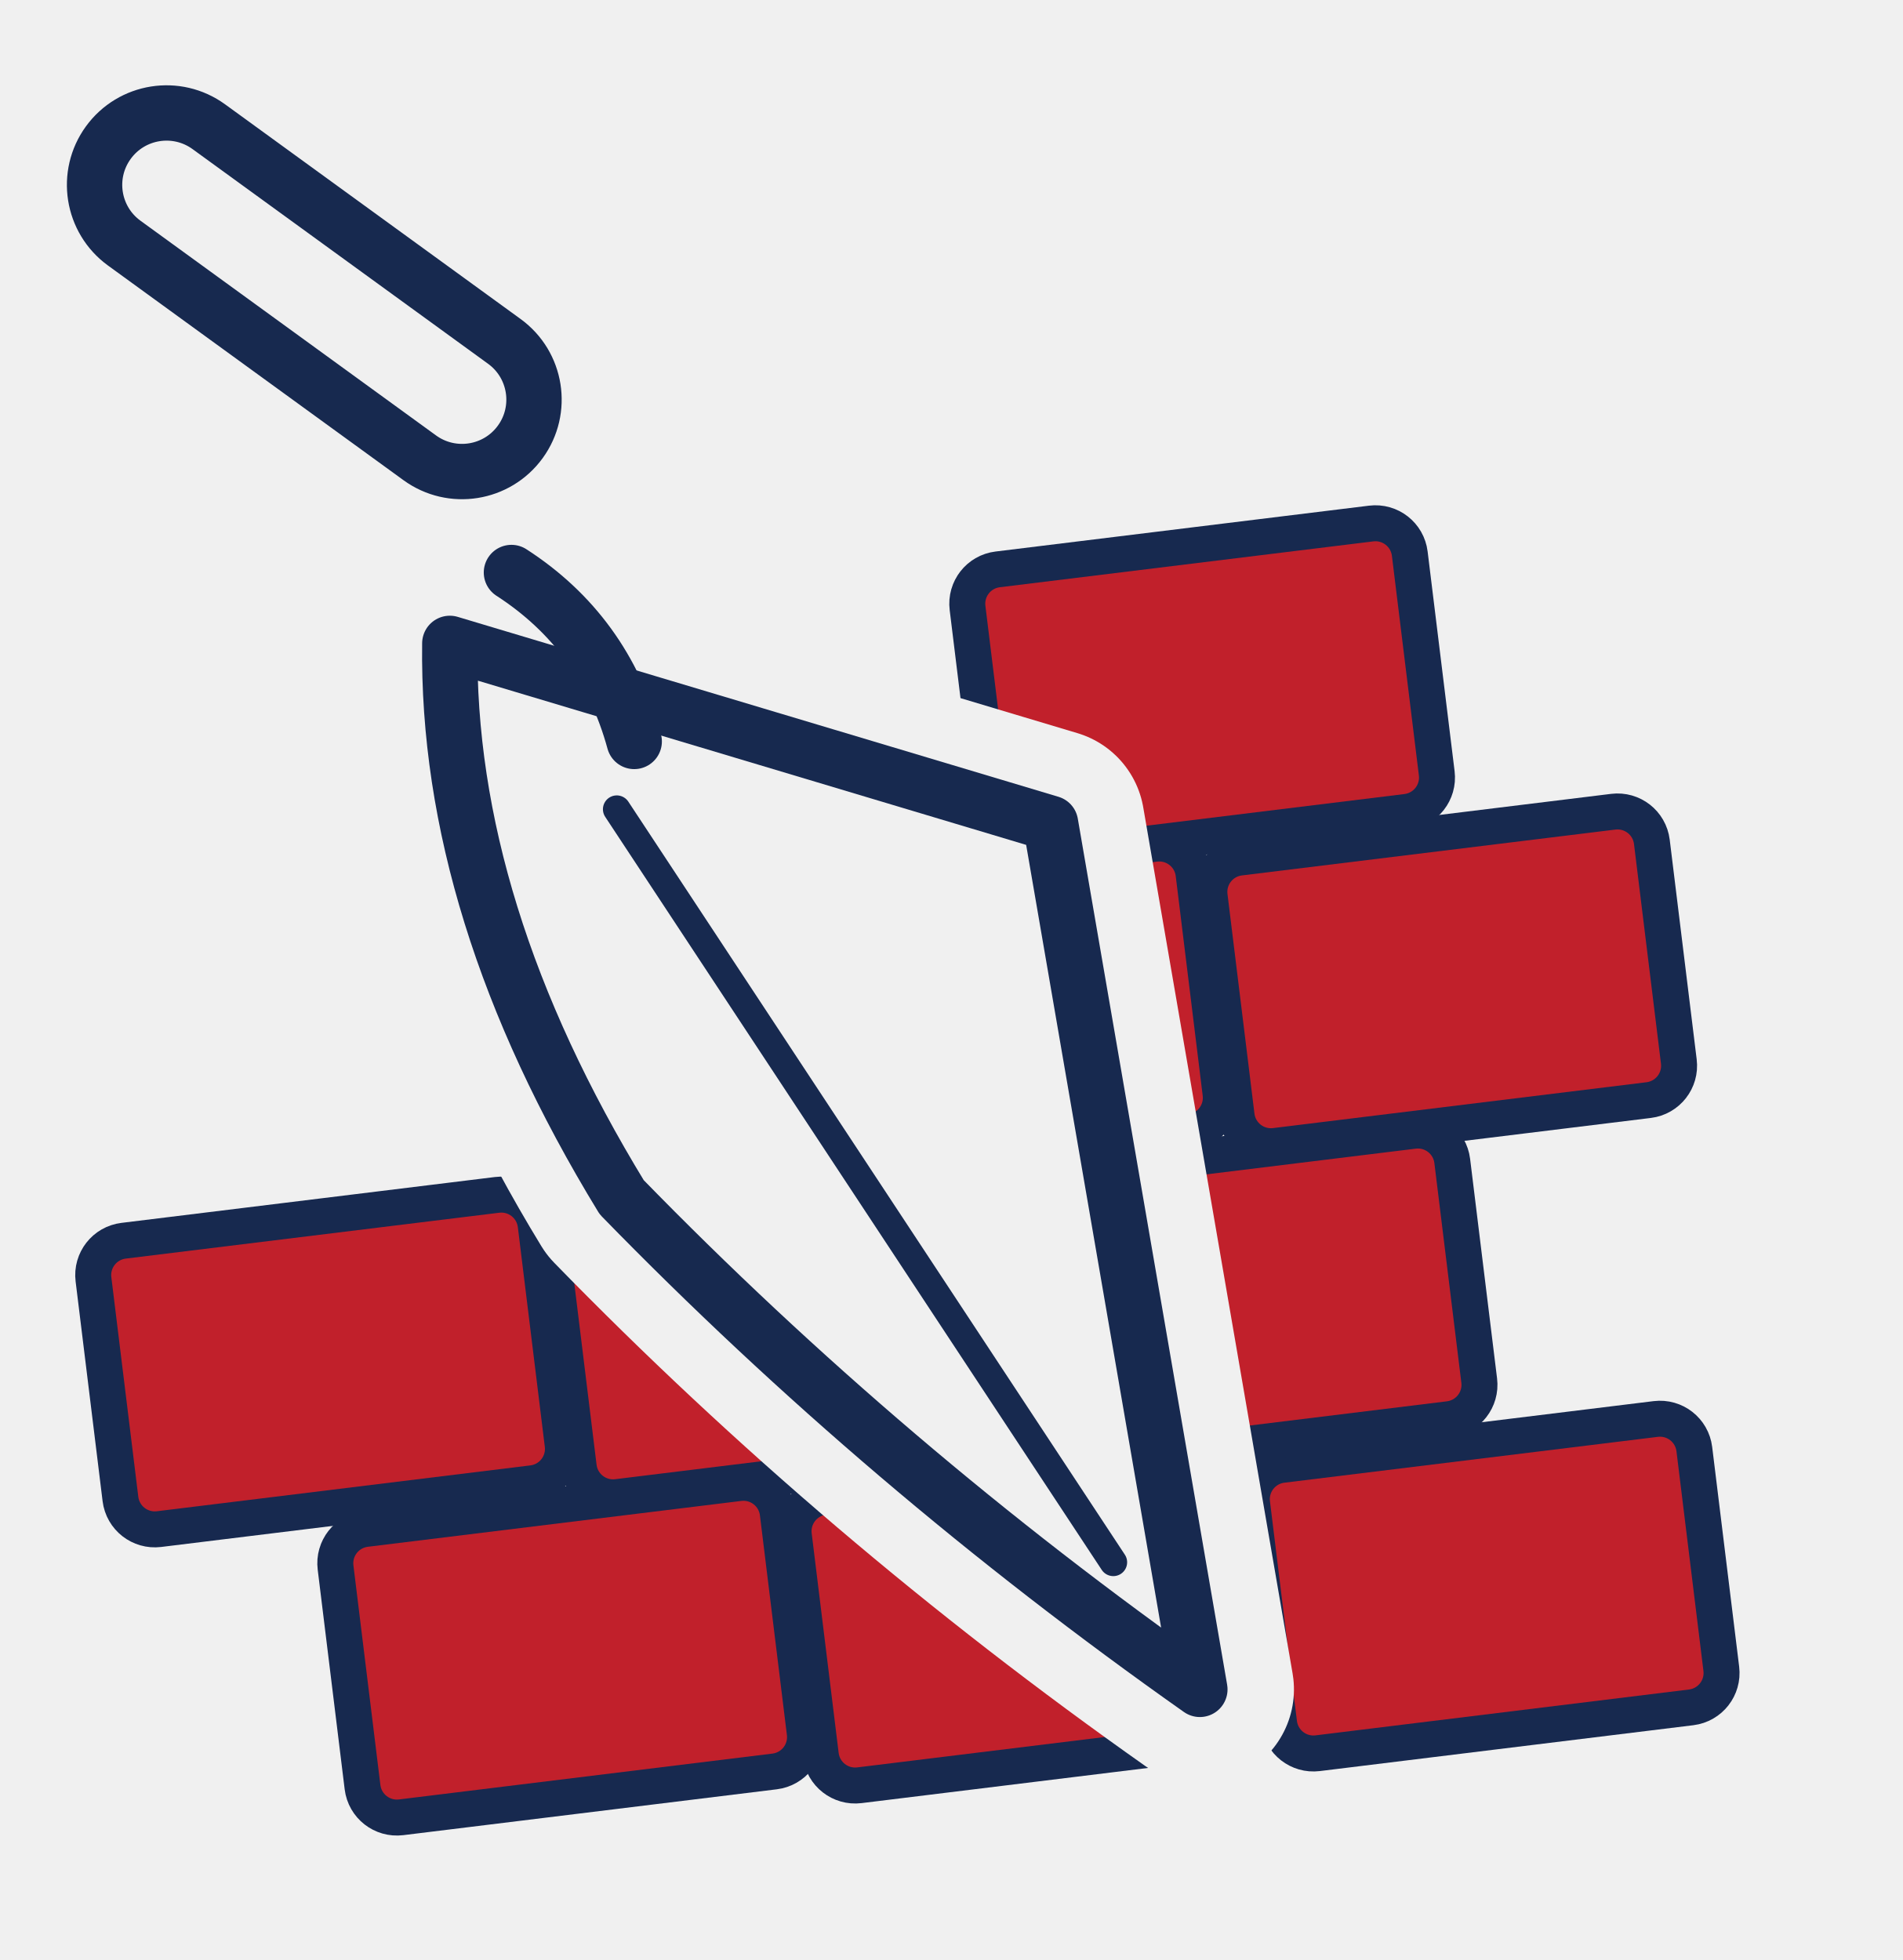
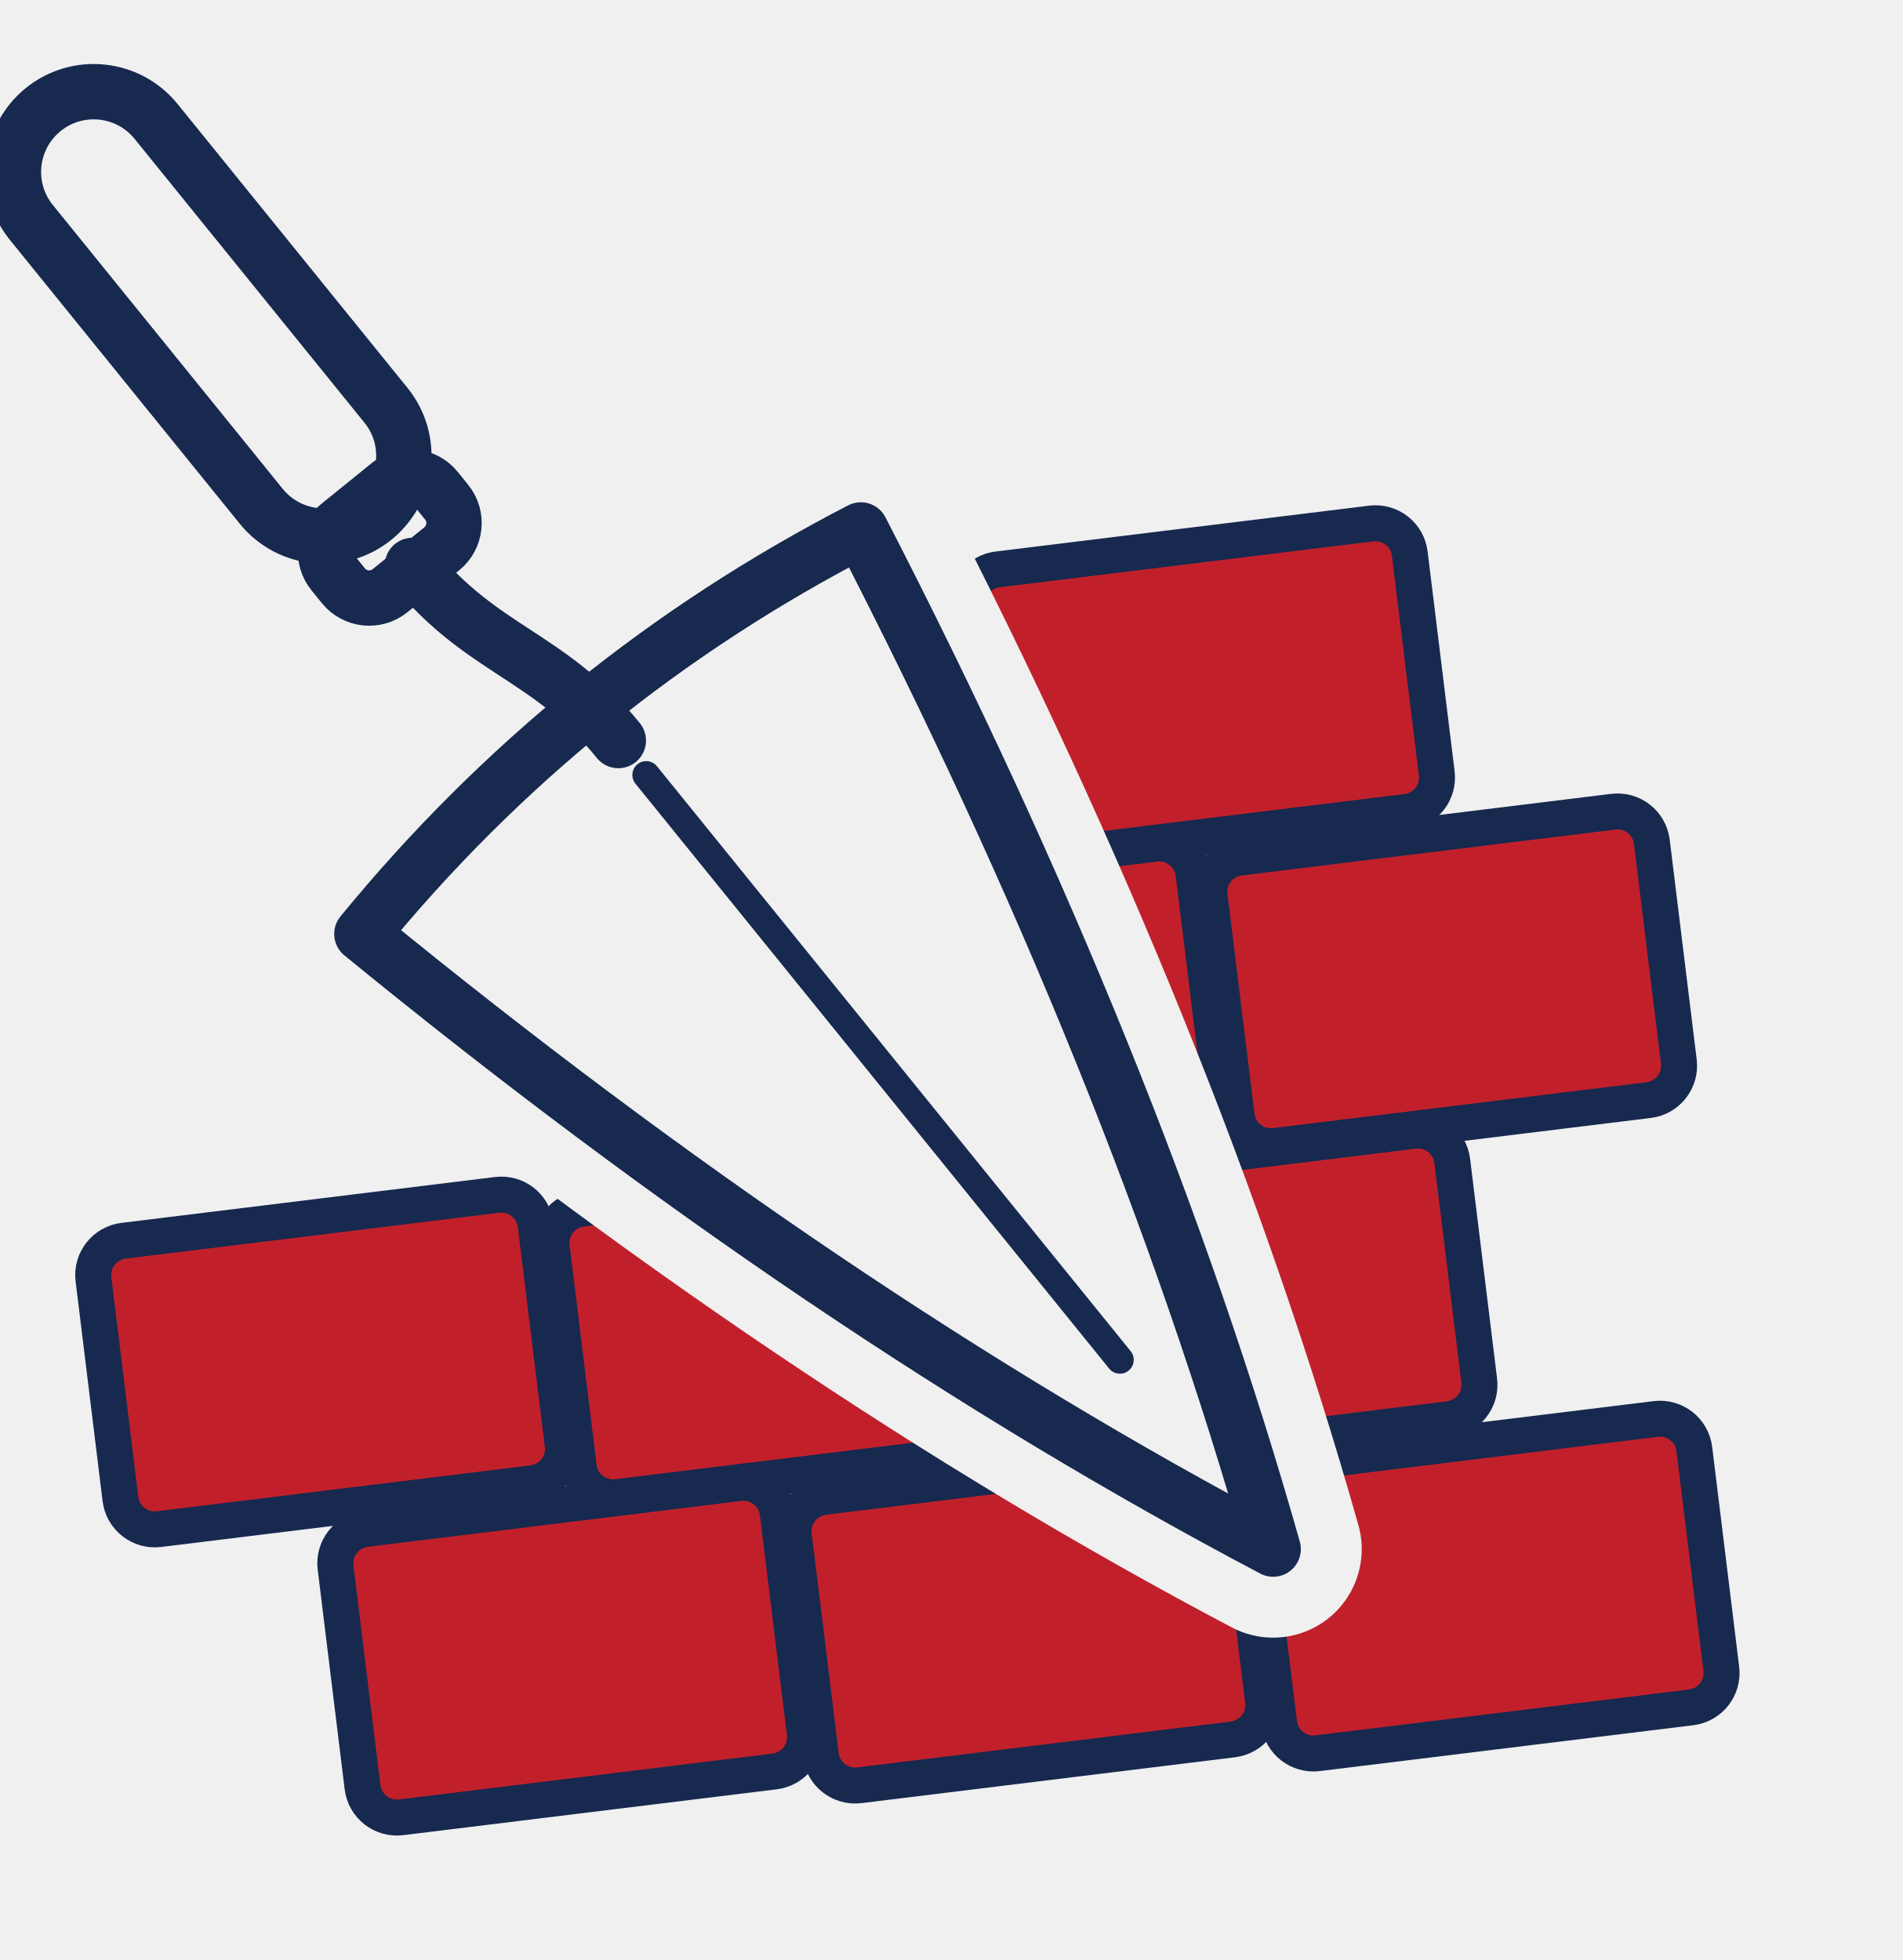
<svg xmlns="http://www.w3.org/2000/svg" viewBox="0 0 330 340" width="330" height="340" role="img" aria-label="Neres Restoration">
  <g transform="translate(2,2) scale(0.96) rotate(-4 170 180)">
    <mask id="tc17294f">
      <rect x="-40" y="-40" width="420" height="440" fill="#fff" />
-       <g fill="#000" stroke="#000" stroke-width="34" stroke-linejoin="round" stroke-linecap="round">
-         <path d="M84 108 L190 148 L206 306 Q152 262 108 210 Q80 156 84 108 Z" />
-         <rect x="18" y="30" width="92" height="26" rx="13" transform="rotate(40 64 43)" />
-         <g fill="none" stroke-width="40">
-           <path d="M96 96 Q112 108 116 128" fill="none" />
-         </g>
+       <g transform="translate(112,126) rotate(-35)" fill="#000" stroke="#000" stroke-width="32" stroke-linejoin="round" stroke-linecap="round">
+         <path d="M-58 0 Q0 -12 58 0 Q36 106 0 190 Q-36 106 -58 0 Z" />
+         <rect x="-21" y="-60" width="24" height="15" rx="6" />
+         <rect x="-23.5" y="-152" width="29" height="95" rx="14.5" />
+         <path d="M0 2 C0 -18 -9 -26 -9 -46" fill="none" stroke-width="46" />
      </g>
    </mask>
    <g mask="url(#tc17294f)">
      <g fill="#17294f" stroke="#17294f" stroke-width="13" stroke-linejoin="round">
        <rect x="222" y="268" width="74" height="46" rx="3" transform="rotate(-3 259.0 291.0)" />
        <rect x="139" y="268" width="74" height="46" rx="3" transform="rotate(-3 176.0 291.0)" />
        <rect x="56" y="268" width="74" height="46" rx="3" transform="rotate(-3 93.0 291.0)" />
        <rect x="182" y="213" width="74" height="46" rx="3" transform="rotate(-3 219.0 236.0)" />
        <rect x="99" y="213" width="74" height="46" rx="3" transform="rotate(-3 136.0 236.0)" />
        <rect x="16" y="213" width="74" height="46" rx="3" transform="rotate(-3 53.0 236.0)" />
        <rect x="222" y="158" width="74" height="46" rx="3" transform="rotate(-3 259.0 181.0)" />
        <rect x="139" y="158" width="74" height="46" rx="3" transform="rotate(-3 176.0 181.0)" />
        <rect x="182" y="103" width="74" height="46" rx="3" transform="rotate(-3 219.0 126.0)" />
      </g>
      <g fill="#c1202b">
        <rect x="222" y="268" width="74" height="46" rx="3" transform="rotate(-3 259.0 291.0)" />
        <rect x="139" y="268" width="74" height="46" rx="3" transform="rotate(-3 176.0 291.0)" />
        <rect x="56" y="268" width="74" height="46" rx="3" transform="rotate(-3 93.0 291.0)" />
        <rect x="182" y="213" width="74" height="46" rx="3" transform="rotate(-3 219.0 236.0)" />
        <rect x="99" y="213" width="74" height="46" rx="3" transform="rotate(-3 136.0 236.0)" />
        <rect x="16" y="213" width="74" height="46" rx="3" transform="rotate(-3 53.0 236.0)" />
        <rect x="222" y="158" width="74" height="46" rx="3" transform="rotate(-3 259.0 181.0)" />
        <rect x="139" y="158" width="74" height="46" rx="3" transform="rotate(-3 176.0 181.0)" />
        <rect x="182" y="103" width="74" height="46" rx="3" transform="rotate(-3 219.0 126.0)" />
      </g>
    </g>
-     <g fill="none" stroke="#17294f" stroke-width="10" stroke-linejoin="round" stroke-linecap="round">
-       <path d="M84 108 L190 148 L206 306 Q152 262 108 210 Q80 156 84 108 Z" />
-       <rect x="18" y="30" width="92" height="26" rx="13" transform="rotate(40 64 43)" />
-       <path d="M96 96 Q112 108 116 128" fill="none" />
-       <g stroke-width="5">
-         <path d="M112 140 L192 282" fill="none" />
-       </g>
+     <g transform="translate(112,126) rotate(-35)" fill="none" stroke="#17294f" stroke-width="10" stroke-linejoin="round" stroke-linecap="round">
+       <path d="M-58 0 Q0 -12 58 0 Q36 106 0 190 Q-36 106 -58 0 Z" />
+       <path d="M0 2 C0 -18 -9 -26 -9 -46" />
+       <rect x="-21" y="-60" width="24" height="15" rx="6" />
+       <rect x="-23.5" y="-152" width="29" height="95" rx="14.5" />
+       <path d="M0 10 L0 146" stroke-width="5" />
    </g>
  </g>
</svg>
